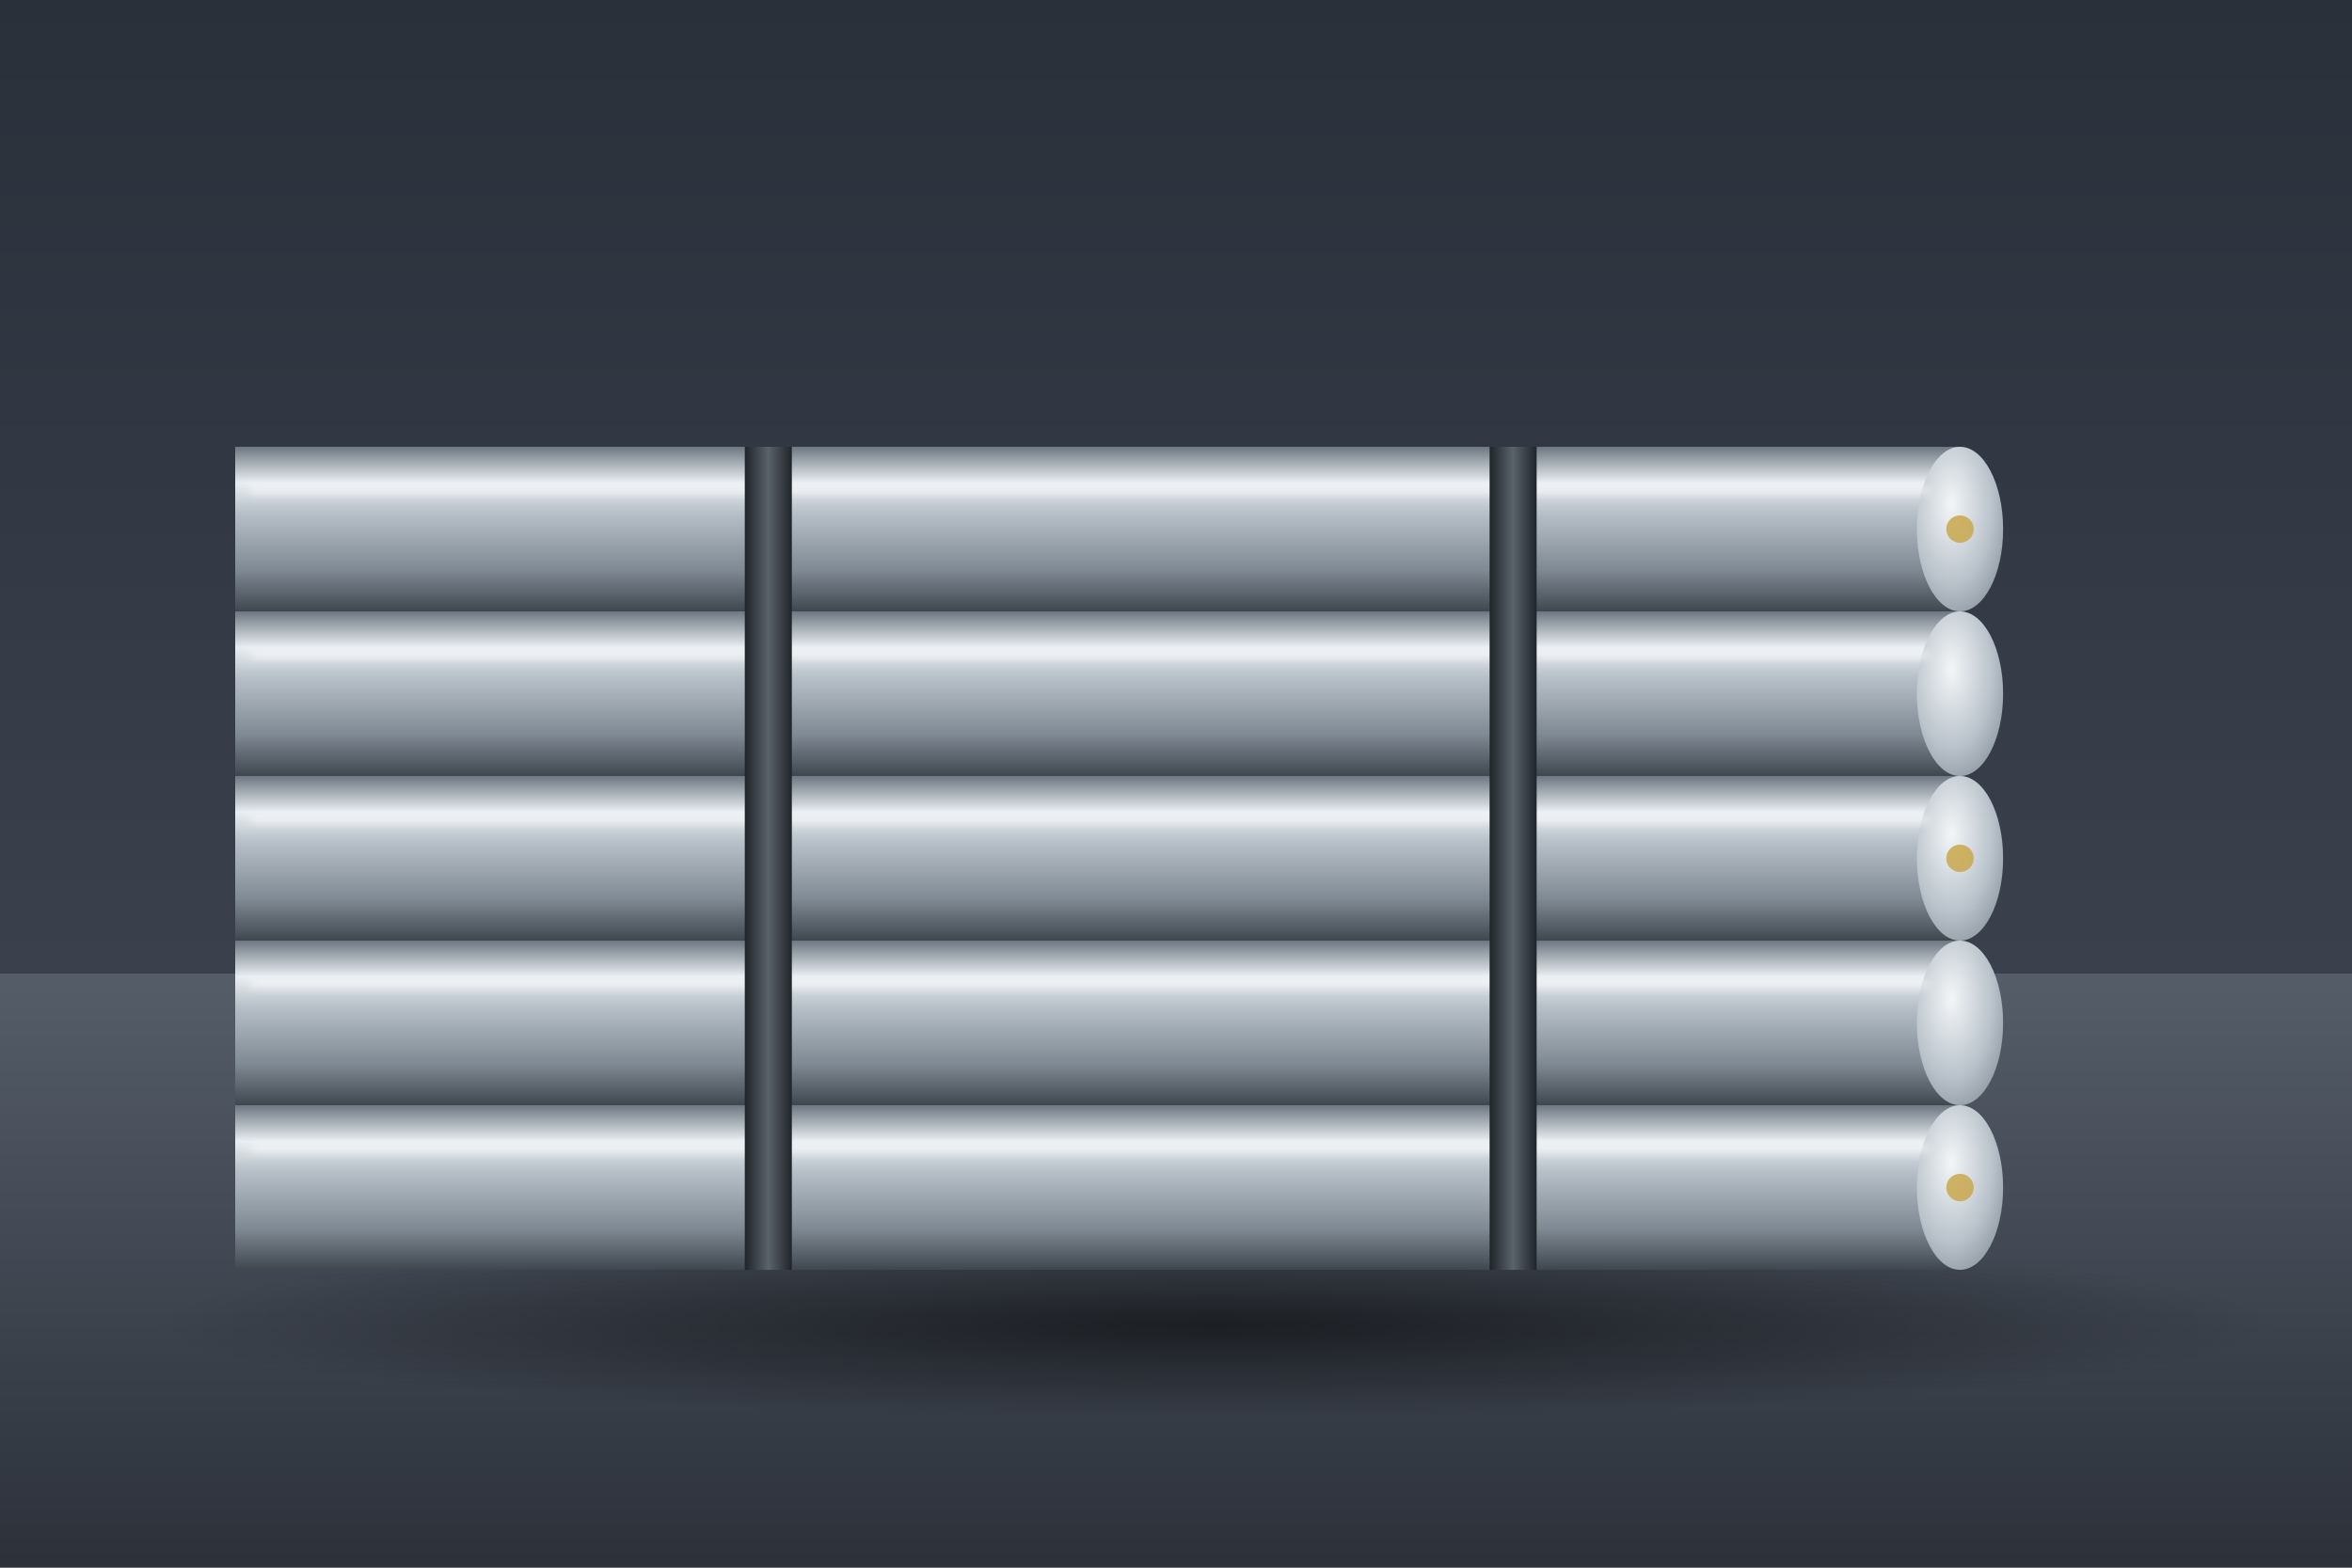
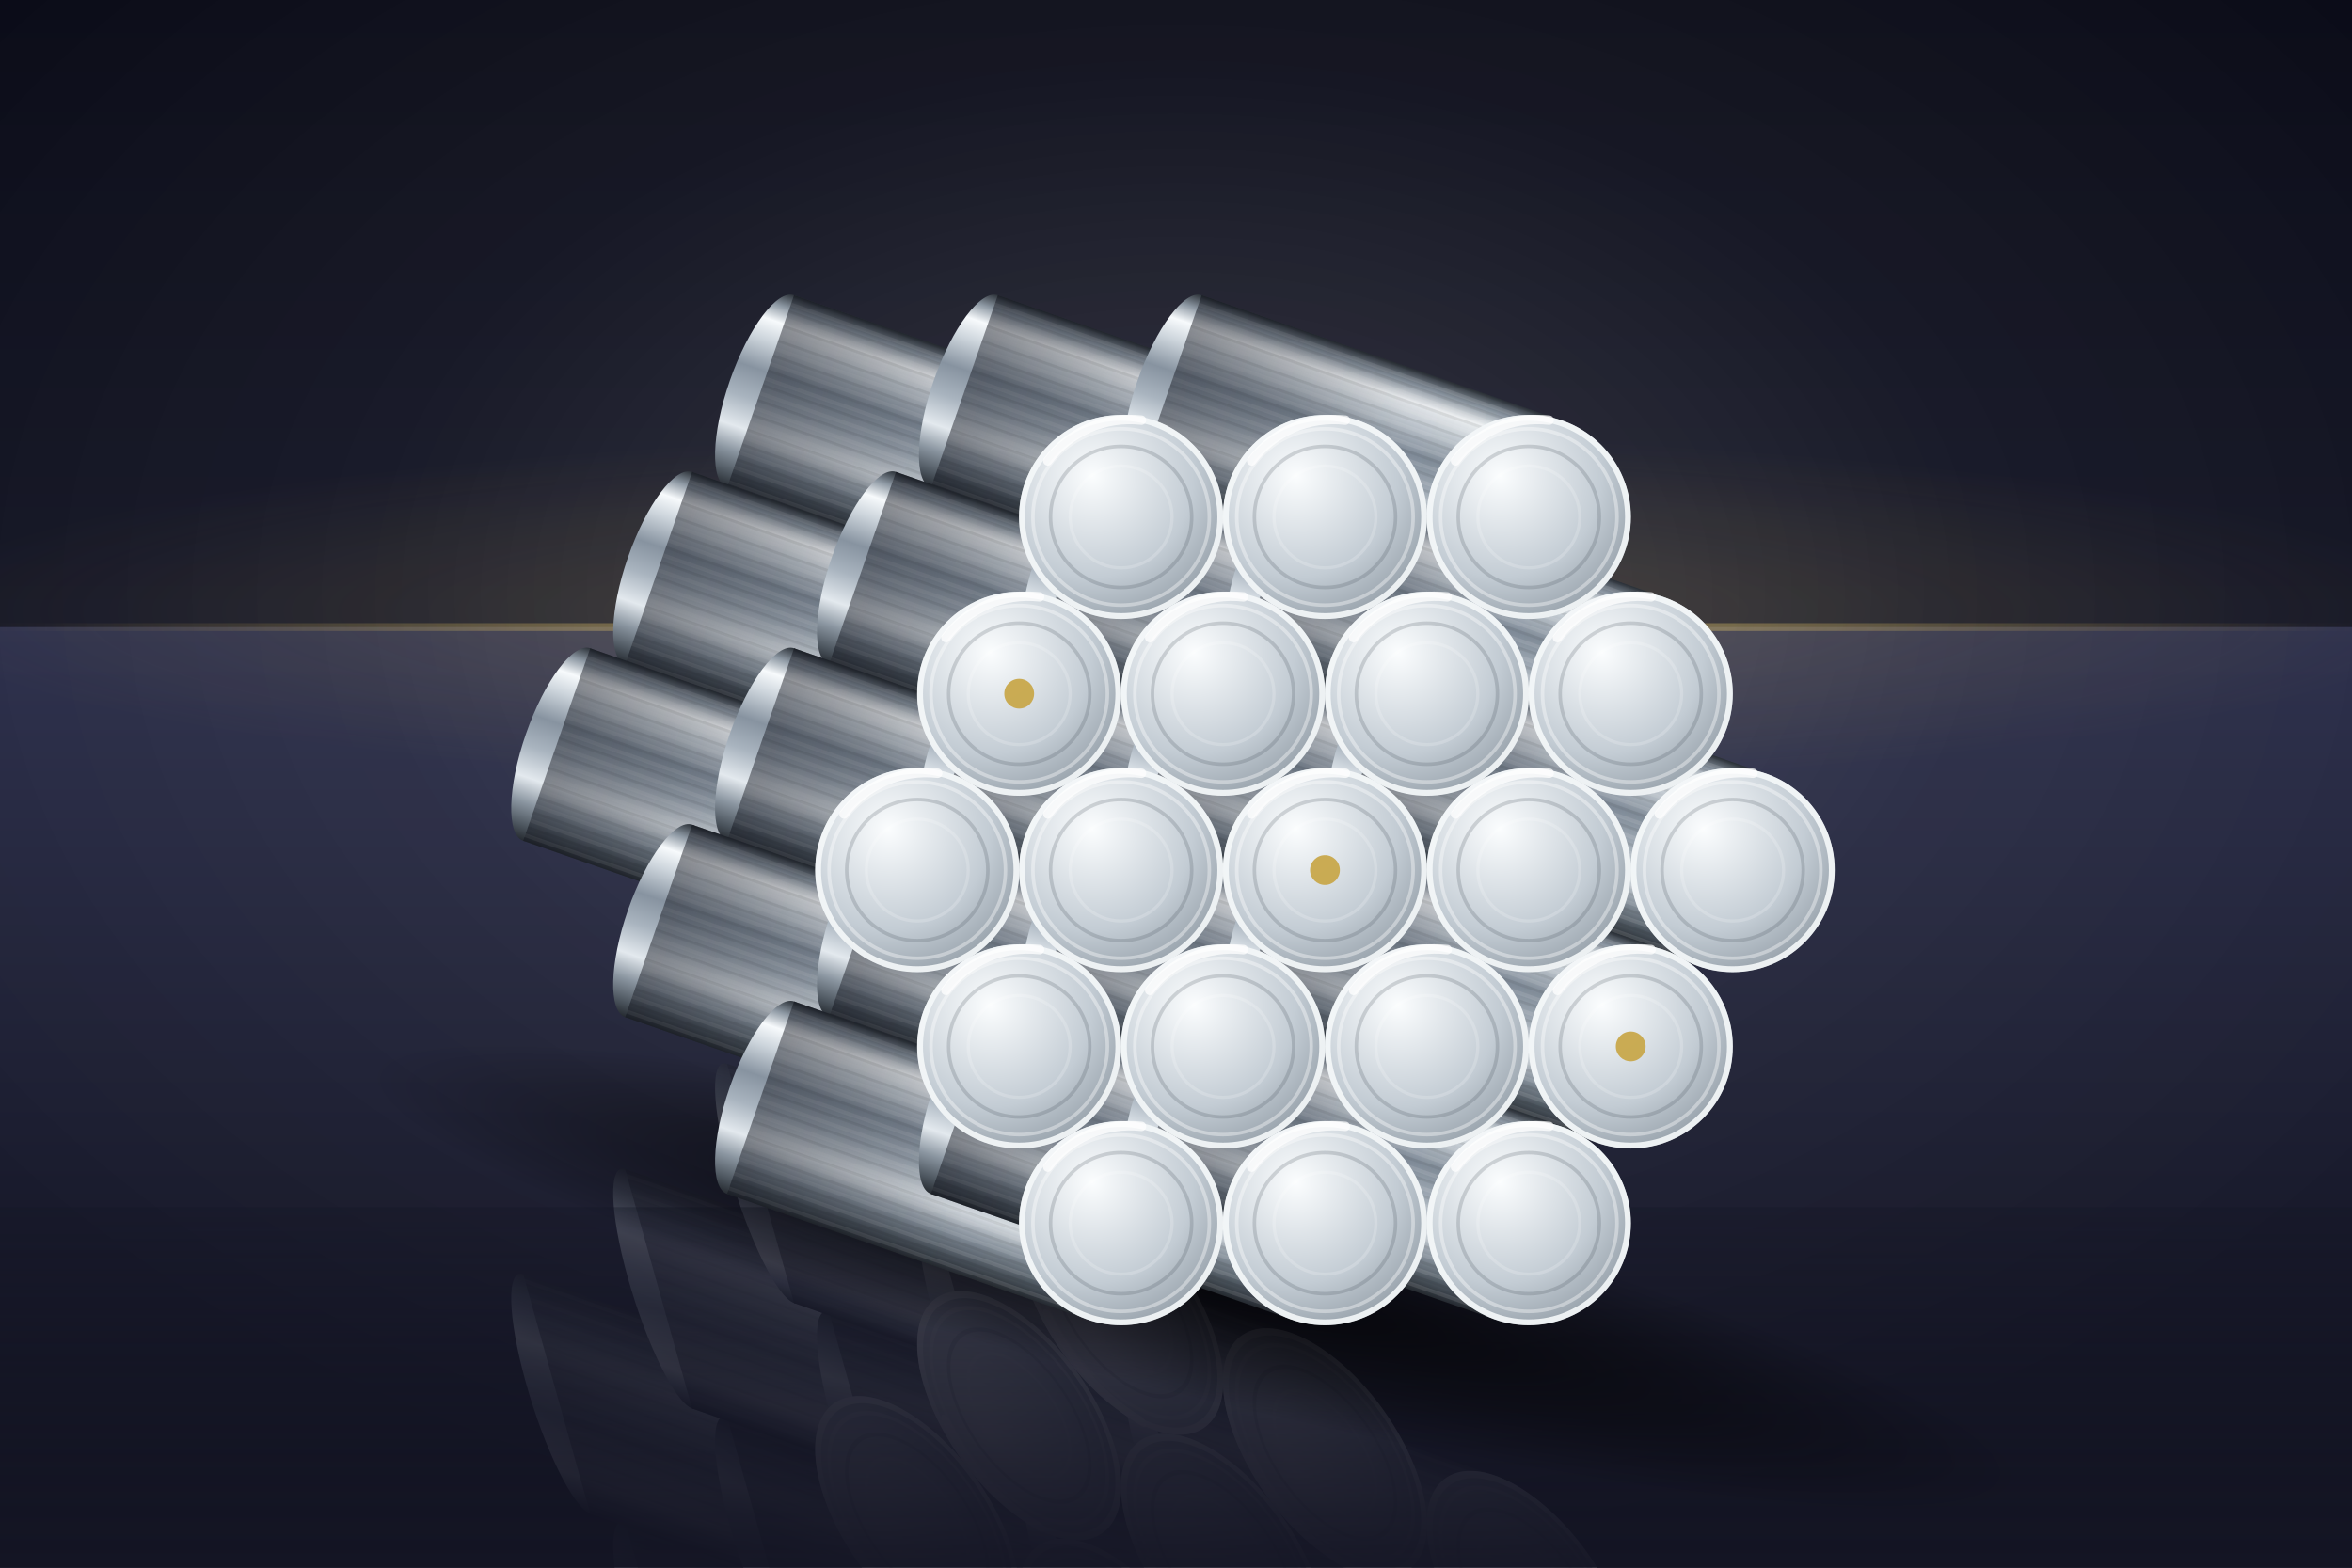
- <svg xmlns="http://www.w3.org/2000/svg" viewBox="0 0 600 400" role="img" aria-label="Bundle of stainless steel round bars">
+ <svg xmlns="http://www.w3.org/2000/svg" xmlns:xlink="http://www.w3.org/1999/xlink" viewBox="0 0 600 400" role="img" aria-label="Bundle of stainless steel round bars">
  <defs>
-     <linearGradient id="bg" x1="0" y1="0" x2="0" y2="1">
-       <stop offset="0" stop-color="#2a303a" />
-       <stop offset="0.62" stop-color="#3a414d" />
-       <stop offset="0.62" stop-color="#555d69" />
-       <stop offset="1" stop-color="#2b3039" />
-     </linearGradient>
-     <linearGradient id="cyl" x1="0" y1="0" x2="0" y2="1">
-       <stop offset="0" stop-color="#6d7781" />
-       <stop offset="0.22" stop-color="#e9eef2" />
-       <stop offset="0.4" stop-color="#b7c0c8" />
-       <stop offset="0.75" stop-color="#7f8993" />
-       <stop offset="1" stop-color="#3f464e" />
-     </linearGradient>
-     <radialGradient id="end" cx="0.4" cy="0.35" r="0.8">
-       <stop offset="0" stop-color="#f3f6f8" />
-       <stop offset="0.6" stop-color="#b9c2ca" />
-       <stop offset="1" stop-color="#848e98" />
+     <linearGradient id="wall" x1="0" y1="0" x2="0" y2="1">
+       <stop offset="0" stop-color="#0b0c18" />
+       <stop offset="1" stop-color="#1d2036" />
+     </linearGradient>
+     <linearGradient id="floor" gradientUnits="userSpaceOnUse" x1="0" y1="160" x2="0" y2="400">
+       <stop offset="0" stop-color="#2b2e4a" />
+       <stop offset="1" stop-color="#0d0e19" />
+     </linearGradient>
+     <linearGradient id="hair" x1="0" y1="0" x2="1" y2="0">
+       <stop offset="0" stop-color="#c9a84c" stop-opacity="0" />
+       <stop offset="0.5" stop-color="#e8c96a" stop-opacity="0.7" />
+       <stop offset="1" stop-color="#c9a84c" stop-opacity="0" />
+     </linearGradient>
+     <radialGradient id="spot" cx="0.5" cy="0.38" r="0.62">
+       <stop offset="0" stop-color="#fff" stop-opacity="0.16" />
+       <stop offset="0.55" stop-color="#fff" stop-opacity="0.04" />
+       <stop offset="1" stop-color="#fff" stop-opacity="0" />
    </radialGradient>
-     <linearGradient id="strap" x1="0" y1="0" x2="1" y2="0">
-       <stop offset="0" stop-color="#20252a" />
-       <stop offset="0.5" stop-color="#5a626b" />
-       <stop offset="1" stop-color="#20252a" />
-     </linearGradient>
+     <radialGradient id="glow" cx="0.5" cy="0.5" r="0.5">
+       <stop offset="0" stop-color="#c9a84c" stop-opacity="0.22" />
+       <stop offset="1" stop-color="#c9a84c" stop-opacity="0" />
+     </radialGradient>
    <radialGradient id="shadow" cx="0.5" cy="0.5" r="0.5">
-       <stop offset="0" stop-color="#000" stop-opacity="0.55" />
+       <stop offset="0" stop-color="#000" stop-opacity="0.78" />
+       <stop offset="0.6" stop-color="#000" stop-opacity="0.35" />
      <stop offset="1" stop-color="#000" stop-opacity="0" />
    </radialGradient>
-     <filter id="soft">
-       <feGaussianBlur stdDeviation="1" />
+     <linearGradient id="cyl" x1="0" y1="0" x2="0" y2="1">
+       <stop offset="0" stop-color="#2d333a" />
+       <stop offset="0.07" stop-color="#8d98a3" />
+       <stop offset="0.15" stop-color="#f7fafc" />
+       <stop offset="0.25" stop-color="#cdd5dc" />
+       <stop offset="0.40" stop-color="#8793a0" />
+       <stop offset="0.55" stop-color="#a9b4bf" />
+       <stop offset="0.70" stop-color="#e3e9ee" />
+       <stop offset="0.82" stop-color="#8a95a0" />
+       <stop offset="0.93" stop-color="#4c555e" />
+       <stop offset="1" stop-color="#262b31" />
+     </linearGradient>
+     <linearGradient id="wood" x1="0" y1="0" x2="0" y2="1">
+       <stop offset="0" stop-color="#c79a66" />
+       <stop offset="0.5" stop-color="#9a6d42" />
+       <stop offset="1" stop-color="#6d4829" />
+     </linearGradient>
+     <linearGradient id="woodSide" x1="0" y1="0" x2="1" y2="0">
+       <stop offset="0" stop-color="#5a3c22" />
+       <stop offset="1" stop-color="#7d5532" />
+     </linearGradient>
+     <pattern id="brushH" width="10" height="4" patternUnits="userSpaceOnUse">
+       <rect width="10" height="1" fill="#fff" fill-opacity="0.13" />
+       <rect y="2" width="10" height="0.7" fill="#000" fill-opacity="0.09" />
+     </pattern>
+     <filter id="blur2" x="-10%" y="-50%" width="120%" height="200%">
+       <feGaussianBlur stdDeviation="2" />
    </filter>
+     <filter id="blur5" x="-20%" y="-50%" width="140%" height="200%">
+       <feGaussianBlur stdDeviation="5" />
+     </filter>
+     <radialGradient id="barEnd" cx="0.36" cy="0.3" r="0.9">
+       <stop offset="0" stop-color="#fbfdfe" />
+       <stop offset="0.55" stop-color="#c3ccd4" />
+       <stop offset="1" stop-color="#7d8892" />
+     </radialGradient>
+     <linearGradient id="barFar" x1="0" y1="0" x2="1" y2="0">
+       <stop offset="0" stop-color="#0d0f18" stop-opacity="0.45" />
+       <stop offset="0.6" stop-color="#0d0f18" stop-opacity="0.08" />
+       <stop offset="1" stop-color="#0d0f18" stop-opacity="0" />
+     </linearGradient>
+     <g id="obj">
+       <g transform="translate(286.0 131.9) rotate(19.2)">
+         <ellipse cx="-97.4" cy="0" rx="8.3" ry="26" fill="url(#cyl)" />
+         <rect x="-97.4" y="-26" width="97.4" height="52" fill="url(#cyl)" />
+         <rect x="-97.4" y="-26" width="97.4" height="52" fill="url(#brushH)" opacity="0.8" />
+         <rect x="-97.4" y="-26" width="97.4" height="52" fill="url(#barFar)" />
+       </g>
+       <g transform="translate(338.0 131.9) rotate(19.2)">
+         <ellipse cx="-97.4" cy="0" rx="8.3" ry="26" fill="url(#cyl)" />
+         <rect x="-97.4" y="-26" width="97.4" height="52" fill="url(#cyl)" />
+         <rect x="-97.4" y="-26" width="97.4" height="52" fill="url(#brushH)" opacity="0.8" />
+         <rect x="-97.4" y="-26" width="97.4" height="52" fill="url(#barFar)" />
+       </g>
+       <g transform="translate(390.0 131.9) rotate(19.2)">
+         <ellipse cx="-97.4" cy="0" rx="8.3" ry="26" fill="url(#cyl)" />
+         <rect x="-97.4" y="-26" width="97.4" height="52" fill="url(#cyl)" />
+         <rect x="-97.4" y="-26" width="97.4" height="52" fill="url(#brushH)" opacity="0.8" />
+         <rect x="-97.4" y="-26" width="97.4" height="52" fill="url(#barFar)" />
+       </g>
+       <g transform="translate(260.0 177.0) rotate(19.2)">
+         <ellipse cx="-97.4" cy="0" rx="8.3" ry="26" fill="url(#cyl)" />
+         <rect x="-97.4" y="-26" width="97.4" height="52" fill="url(#cyl)" />
+         <rect x="-97.4" y="-26" width="97.4" height="52" fill="url(#brushH)" opacity="0.8" />
+         <rect x="-97.4" y="-26" width="97.4" height="52" fill="url(#barFar)" />
+       </g>
+       <g transform="translate(312.0 177.0) rotate(19.2)">
+         <ellipse cx="-97.4" cy="0" rx="8.3" ry="26" fill="url(#cyl)" />
+         <rect x="-97.4" y="-26" width="97.4" height="52" fill="url(#cyl)" />
+         <rect x="-97.4" y="-26" width="97.4" height="52" fill="url(#brushH)" opacity="0.8" />
+         <rect x="-97.4" y="-26" width="97.4" height="52" fill="url(#barFar)" />
+       </g>
+       <g transform="translate(364.0 177.0) rotate(19.2)">
+         <ellipse cx="-97.4" cy="0" rx="8.3" ry="26" fill="url(#cyl)" />
+         <rect x="-97.4" y="-26" width="97.4" height="52" fill="url(#cyl)" />
+         <rect x="-97.4" y="-26" width="97.4" height="52" fill="url(#brushH)" opacity="0.8" />
+         <rect x="-97.4" y="-26" width="97.4" height="52" fill="url(#barFar)" />
+       </g>
+       <g transform="translate(416.0 177.0) rotate(19.2)">
+         <ellipse cx="-97.4" cy="0" rx="8.3" ry="26" fill="url(#cyl)" />
+         <rect x="-97.4" y="-26" width="97.4" height="52" fill="url(#cyl)" />
+         <rect x="-97.4" y="-26" width="97.4" height="52" fill="url(#brushH)" opacity="0.8" />
+         <rect x="-97.4" y="-26" width="97.4" height="52" fill="url(#barFar)" />
+       </g>
+       <g transform="translate(234.0 222.0) rotate(19.2)">
+         <ellipse cx="-97.4" cy="0" rx="8.3" ry="26" fill="url(#cyl)" />
+         <rect x="-97.4" y="-26" width="97.4" height="52" fill="url(#cyl)" />
+         <rect x="-97.4" y="-26" width="97.4" height="52" fill="url(#brushH)" opacity="0.8" />
+         <rect x="-97.4" y="-26" width="97.4" height="52" fill="url(#barFar)" />
+       </g>
+       <g transform="translate(286.0 222.0) rotate(19.2)">
+         <ellipse cx="-97.4" cy="0" rx="8.3" ry="26" fill="url(#cyl)" />
+         <rect x="-97.4" y="-26" width="97.4" height="52" fill="url(#cyl)" />
+         <rect x="-97.4" y="-26" width="97.4" height="52" fill="url(#brushH)" opacity="0.8" />
+         <rect x="-97.4" y="-26" width="97.4" height="52" fill="url(#barFar)" />
+       </g>
+       <g transform="translate(338.0 222.0) rotate(19.2)">
+         <ellipse cx="-97.4" cy="0" rx="8.3" ry="26" fill="url(#cyl)" />
+         <rect x="-97.4" y="-26" width="97.4" height="52" fill="url(#cyl)" />
+         <rect x="-97.4" y="-26" width="97.4" height="52" fill="url(#brushH)" opacity="0.8" />
+         <rect x="-97.4" y="-26" width="97.4" height="52" fill="url(#barFar)" />
+       </g>
+       <g transform="translate(390.0 222.0) rotate(19.2)">
+         <ellipse cx="-97.4" cy="0" rx="8.3" ry="26" fill="url(#cyl)" />
+         <rect x="-97.4" y="-26" width="97.4" height="52" fill="url(#cyl)" />
+         <rect x="-97.4" y="-26" width="97.4" height="52" fill="url(#brushH)" opacity="0.8" />
+         <rect x="-97.4" y="-26" width="97.4" height="52" fill="url(#barFar)" />
+       </g>
+       <g transform="translate(442.0 222.0) rotate(19.2)">
+         <ellipse cx="-97.4" cy="0" rx="8.3" ry="26" fill="url(#cyl)" />
+         <rect x="-97.4" y="-26" width="97.4" height="52" fill="url(#cyl)" />
+         <rect x="-97.4" y="-26" width="97.4" height="52" fill="url(#brushH)" opacity="0.8" />
+         <rect x="-97.4" y="-26" width="97.4" height="52" fill="url(#barFar)" />
+       </g>
+       <g transform="translate(260.0 267.0) rotate(19.2)">
+         <ellipse cx="-97.4" cy="0" rx="8.3" ry="26" fill="url(#cyl)" />
+         <rect x="-97.4" y="-26" width="97.4" height="52" fill="url(#cyl)" />
+         <rect x="-97.4" y="-26" width="97.4" height="52" fill="url(#brushH)" opacity="0.8" />
+         <rect x="-97.4" y="-26" width="97.4" height="52" fill="url(#barFar)" />
+       </g>
+       <g transform="translate(312.0 267.0) rotate(19.2)">
+         <ellipse cx="-97.4" cy="0" rx="8.3" ry="26" fill="url(#cyl)" />
+         <rect x="-97.4" y="-26" width="97.4" height="52" fill="url(#cyl)" />
+         <rect x="-97.4" y="-26" width="97.4" height="52" fill="url(#brushH)" opacity="0.8" />
+         <rect x="-97.4" y="-26" width="97.4" height="52" fill="url(#barFar)" />
+       </g>
+       <g transform="translate(364.0 267.0) rotate(19.2)">
+         <ellipse cx="-97.4" cy="0" rx="8.3" ry="26" fill="url(#cyl)" />
+         <rect x="-97.4" y="-26" width="97.4" height="52" fill="url(#cyl)" />
+         <rect x="-97.4" y="-26" width="97.4" height="52" fill="url(#brushH)" opacity="0.8" />
+         <rect x="-97.4" y="-26" width="97.4" height="52" fill="url(#barFar)" />
+       </g>
+       <g transform="translate(416.0 267.0) rotate(19.2)">
+         <ellipse cx="-97.4" cy="0" rx="8.3" ry="26" fill="url(#cyl)" />
+         <rect x="-97.4" y="-26" width="97.4" height="52" fill="url(#cyl)" />
+         <rect x="-97.4" y="-26" width="97.4" height="52" fill="url(#brushH)" opacity="0.8" />
+         <rect x="-97.4" y="-26" width="97.4" height="52" fill="url(#barFar)" />
+       </g>
+       <g transform="translate(286.0 312.1) rotate(19.2)">
+         <ellipse cx="-97.4" cy="0" rx="8.3" ry="26" fill="url(#cyl)" />
+         <rect x="-97.4" y="-26" width="97.4" height="52" fill="url(#cyl)" />
+         <rect x="-97.4" y="-26" width="97.4" height="52" fill="url(#brushH)" opacity="0.8" />
+         <rect x="-97.4" y="-26" width="97.4" height="52" fill="url(#barFar)" />
+       </g>
+       <g transform="translate(338.0 312.1) rotate(19.2)">
+         <ellipse cx="-97.4" cy="0" rx="8.3" ry="26" fill="url(#cyl)" />
+         <rect x="-97.4" y="-26" width="97.4" height="52" fill="url(#cyl)" />
+         <rect x="-97.4" y="-26" width="97.4" height="52" fill="url(#brushH)" opacity="0.8" />
+         <rect x="-97.4" y="-26" width="97.4" height="52" fill="url(#barFar)" />
+       </g>
+       <g transform="translate(390.0 312.1) rotate(19.2)">
+         <ellipse cx="-97.4" cy="0" rx="8.3" ry="26" fill="url(#cyl)" />
+         <rect x="-97.4" y="-26" width="97.4" height="52" fill="url(#cyl)" />
+         <rect x="-97.4" y="-26" width="97.4" height="52" fill="url(#brushH)" opacity="0.8" />
+         <rect x="-97.4" y="-26" width="97.4" height="52" fill="url(#barFar)" />
+       </g>
+       <circle cx="286.0" cy="131.9" r="26" fill="url(#barEnd)" />
+       <circle cx="286.0" cy="131.9" r="22.5" fill="none" stroke="#fff" stroke-opacity="0.38" stroke-width="0.9" />
+       <circle cx="286.0" cy="131.9" r="18" fill="none" stroke="#3f4851" stroke-opacity="0.2" stroke-width="0.9" />
+       <circle cx="286.0" cy="131.9" r="13" fill="none" stroke="#fff" stroke-opacity="0.18" stroke-width="0.8" />
+       <circle cx="286.0" cy="131.9" r="25.3" fill="none" stroke="#f5f8fa" stroke-opacity="0.9" stroke-width="1.5" />
+       <path d="M267.3 117.6 A26 26 0 0 1 291.2 107.2" fill="none" stroke="#fff" stroke-opacity="0.75" stroke-width="2.4" stroke-linecap="round" />
+       <circle cx="338.0" cy="131.9" r="26" fill="url(#barEnd)" />
+       <circle cx="338.0" cy="131.9" r="22.5" fill="none" stroke="#fff" stroke-opacity="0.38" stroke-width="0.9" />
+       <circle cx="338.0" cy="131.9" r="18" fill="none" stroke="#3f4851" stroke-opacity="0.2" stroke-width="0.9" />
+       <circle cx="338.0" cy="131.9" r="13" fill="none" stroke="#fff" stroke-opacity="0.18" stroke-width="0.8" />
+       <circle cx="338.0" cy="131.9" r="25.3" fill="none" stroke="#f5f8fa" stroke-opacity="0.9" stroke-width="1.5" />
+       <path d="M319.3 117.6 A26 26 0 0 1 343.2 107.2" fill="none" stroke="#fff" stroke-opacity="0.75" stroke-width="2.4" stroke-linecap="round" />
+       <circle cx="390.0" cy="131.9" r="26" fill="url(#barEnd)" />
+       <circle cx="390.0" cy="131.9" r="22.5" fill="none" stroke="#fff" stroke-opacity="0.38" stroke-width="0.9" />
+       <circle cx="390.0" cy="131.9" r="18" fill="none" stroke="#3f4851" stroke-opacity="0.2" stroke-width="0.9" />
+       <circle cx="390.0" cy="131.9" r="13" fill="none" stroke="#fff" stroke-opacity="0.18" stroke-width="0.8" />
+       <circle cx="390.0" cy="131.9" r="25.3" fill="none" stroke="#f5f8fa" stroke-opacity="0.9" stroke-width="1.5" />
+       <path d="M371.3 117.6 A26 26 0 0 1 395.2 107.2" fill="none" stroke="#fff" stroke-opacity="0.75" stroke-width="2.4" stroke-linecap="round" />
+       <circle cx="260.0" cy="177.0" r="26" fill="url(#barEnd)" />
+       <circle cx="260.0" cy="177.0" r="22.5" fill="none" stroke="#fff" stroke-opacity="0.38" stroke-width="0.9" />
+       <circle cx="260.0" cy="177.0" r="18" fill="none" stroke="#3f4851" stroke-opacity="0.2" stroke-width="0.9" />
+       <circle cx="260.0" cy="177.0" r="13" fill="none" stroke="#fff" stroke-opacity="0.18" stroke-width="0.8" />
+       <circle cx="260.0" cy="177.0" r="25.3" fill="none" stroke="#f5f8fa" stroke-opacity="0.9" stroke-width="1.5" />
+       <path d="M241.3 162.7 A26 26 0 0 1 265.2 152.3" fill="none" stroke="#fff" stroke-opacity="0.75" stroke-width="2.4" stroke-linecap="round" />
+       <circle cx="260.0" cy="177.0" r="3.8" fill="#c9a84c" fill-opacity="0.95" />
+       <circle cx="312.0" cy="177.0" r="26" fill="url(#barEnd)" />
+       <circle cx="312.0" cy="177.0" r="22.5" fill="none" stroke="#fff" stroke-opacity="0.38" stroke-width="0.9" />
+       <circle cx="312.0" cy="177.0" r="18" fill="none" stroke="#3f4851" stroke-opacity="0.2" stroke-width="0.9" />
+       <circle cx="312.0" cy="177.0" r="13" fill="none" stroke="#fff" stroke-opacity="0.18" stroke-width="0.8" />
+       <circle cx="312.0" cy="177.0" r="25.3" fill="none" stroke="#f5f8fa" stroke-opacity="0.9" stroke-width="1.5" />
+       <path d="M293.3 162.7 A26 26 0 0 1 317.2 152.3" fill="none" stroke="#fff" stroke-opacity="0.75" stroke-width="2.4" stroke-linecap="round" />
+       <circle cx="364.0" cy="177.0" r="26" fill="url(#barEnd)" />
+       <circle cx="364.0" cy="177.0" r="22.5" fill="none" stroke="#fff" stroke-opacity="0.38" stroke-width="0.9" />
+       <circle cx="364.0" cy="177.0" r="18" fill="none" stroke="#3f4851" stroke-opacity="0.2" stroke-width="0.9" />
+       <circle cx="364.0" cy="177.0" r="13" fill="none" stroke="#fff" stroke-opacity="0.18" stroke-width="0.8" />
+       <circle cx="364.0" cy="177.0" r="25.3" fill="none" stroke="#f5f8fa" stroke-opacity="0.9" stroke-width="1.5" />
+       <path d="M345.3 162.7 A26 26 0 0 1 369.2 152.3" fill="none" stroke="#fff" stroke-opacity="0.75" stroke-width="2.4" stroke-linecap="round" />
+       <circle cx="416.0" cy="177.0" r="26" fill="url(#barEnd)" />
+       <circle cx="416.0" cy="177.0" r="22.5" fill="none" stroke="#fff" stroke-opacity="0.38" stroke-width="0.9" />
+       <circle cx="416.0" cy="177.0" r="18" fill="none" stroke="#3f4851" stroke-opacity="0.2" stroke-width="0.9" />
+       <circle cx="416.0" cy="177.0" r="13" fill="none" stroke="#fff" stroke-opacity="0.18" stroke-width="0.8" />
+       <circle cx="416.0" cy="177.0" r="25.3" fill="none" stroke="#f5f8fa" stroke-opacity="0.9" stroke-width="1.5" />
+       <path d="M397.3 162.7 A26 26 0 0 1 421.2 152.3" fill="none" stroke="#fff" stroke-opacity="0.75" stroke-width="2.4" stroke-linecap="round" />
+       <circle cx="234.0" cy="222.0" r="26" fill="url(#barEnd)" />
+       <circle cx="234.0" cy="222.0" r="22.5" fill="none" stroke="#fff" stroke-opacity="0.38" stroke-width="0.9" />
+       <circle cx="234.0" cy="222.0" r="18" fill="none" stroke="#3f4851" stroke-opacity="0.2" stroke-width="0.9" />
+       <circle cx="234.0" cy="222.0" r="13" fill="none" stroke="#fff" stroke-opacity="0.18" stroke-width="0.8" />
+       <circle cx="234.0" cy="222.0" r="25.3" fill="none" stroke="#f5f8fa" stroke-opacity="0.9" stroke-width="1.5" />
+       <path d="M215.3 207.7 A26 26 0 0 1 239.2 197.3" fill="none" stroke="#fff" stroke-opacity="0.75" stroke-width="2.4" stroke-linecap="round" />
+       <circle cx="286.0" cy="222.0" r="26" fill="url(#barEnd)" />
+       <circle cx="286.0" cy="222.0" r="22.5" fill="none" stroke="#fff" stroke-opacity="0.38" stroke-width="0.9" />
+       <circle cx="286.0" cy="222.0" r="18" fill="none" stroke="#3f4851" stroke-opacity="0.2" stroke-width="0.9" />
+       <circle cx="286.0" cy="222.0" r="13" fill="none" stroke="#fff" stroke-opacity="0.18" stroke-width="0.8" />
+       <circle cx="286.0" cy="222.0" r="25.3" fill="none" stroke="#f5f8fa" stroke-opacity="0.9" stroke-width="1.5" />
+       <path d="M267.3 207.7 A26 26 0 0 1 291.2 197.3" fill="none" stroke="#fff" stroke-opacity="0.75" stroke-width="2.4" stroke-linecap="round" />
+       <circle cx="338.0" cy="222.0" r="26" fill="url(#barEnd)" />
+       <circle cx="338.0" cy="222.0" r="22.5" fill="none" stroke="#fff" stroke-opacity="0.38" stroke-width="0.9" />
+       <circle cx="338.0" cy="222.0" r="18" fill="none" stroke="#3f4851" stroke-opacity="0.2" stroke-width="0.9" />
+       <circle cx="338.0" cy="222.0" r="13" fill="none" stroke="#fff" stroke-opacity="0.18" stroke-width="0.8" />
+       <circle cx="338.0" cy="222.0" r="25.3" fill="none" stroke="#f5f8fa" stroke-opacity="0.9" stroke-width="1.5" />
+       <path d="M319.3 207.7 A26 26 0 0 1 343.2 197.3" fill="none" stroke="#fff" stroke-opacity="0.75" stroke-width="2.4" stroke-linecap="round" />
+       <circle cx="338.0" cy="222.0" r="3.8" fill="#c9a84c" fill-opacity="0.95" />
+       <circle cx="390.0" cy="222.0" r="26" fill="url(#barEnd)" />
+       <circle cx="390.0" cy="222.0" r="22.5" fill="none" stroke="#fff" stroke-opacity="0.38" stroke-width="0.9" />
+       <circle cx="390.0" cy="222.0" r="18" fill="none" stroke="#3f4851" stroke-opacity="0.2" stroke-width="0.9" />
+       <circle cx="390.0" cy="222.0" r="13" fill="none" stroke="#fff" stroke-opacity="0.18" stroke-width="0.8" />
+       <circle cx="390.0" cy="222.0" r="25.3" fill="none" stroke="#f5f8fa" stroke-opacity="0.9" stroke-width="1.5" />
+       <path d="M371.3 207.7 A26 26 0 0 1 395.2 197.3" fill="none" stroke="#fff" stroke-opacity="0.75" stroke-width="2.4" stroke-linecap="round" />
+       <circle cx="442.0" cy="222.0" r="26" fill="url(#barEnd)" />
+       <circle cx="442.0" cy="222.0" r="22.5" fill="none" stroke="#fff" stroke-opacity="0.38" stroke-width="0.9" />
+       <circle cx="442.0" cy="222.0" r="18" fill="none" stroke="#3f4851" stroke-opacity="0.2" stroke-width="0.9" />
+       <circle cx="442.0" cy="222.0" r="13" fill="none" stroke="#fff" stroke-opacity="0.18" stroke-width="0.8" />
+       <circle cx="442.0" cy="222.0" r="25.3" fill="none" stroke="#f5f8fa" stroke-opacity="0.9" stroke-width="1.5" />
+       <path d="M423.3 207.7 A26 26 0 0 1 447.2 197.3" fill="none" stroke="#fff" stroke-opacity="0.75" stroke-width="2.4" stroke-linecap="round" />
+       <circle cx="260.0" cy="267.0" r="26" fill="url(#barEnd)" />
+       <circle cx="260.0" cy="267.0" r="22.5" fill="none" stroke="#fff" stroke-opacity="0.38" stroke-width="0.9" />
+       <circle cx="260.0" cy="267.0" r="18" fill="none" stroke="#3f4851" stroke-opacity="0.2" stroke-width="0.9" />
+       <circle cx="260.0" cy="267.0" r="13" fill="none" stroke="#fff" stroke-opacity="0.18" stroke-width="0.8" />
+       <circle cx="260.0" cy="267.0" r="25.3" fill="none" stroke="#f5f8fa" stroke-opacity="0.9" stroke-width="1.5" />
+       <path d="M241.3 252.7 A26 26 0 0 1 265.2 242.3" fill="none" stroke="#fff" stroke-opacity="0.75" stroke-width="2.4" stroke-linecap="round" />
+       <circle cx="312.0" cy="267.0" r="26" fill="url(#barEnd)" />
+       <circle cx="312.0" cy="267.0" r="22.5" fill="none" stroke="#fff" stroke-opacity="0.38" stroke-width="0.9" />
+       <circle cx="312.0" cy="267.0" r="18" fill="none" stroke="#3f4851" stroke-opacity="0.2" stroke-width="0.9" />
+       <circle cx="312.0" cy="267.0" r="13" fill="none" stroke="#fff" stroke-opacity="0.18" stroke-width="0.8" />
+       <circle cx="312.0" cy="267.0" r="25.3" fill="none" stroke="#f5f8fa" stroke-opacity="0.9" stroke-width="1.5" />
+       <path d="M293.3 252.7 A26 26 0 0 1 317.2 242.3" fill="none" stroke="#fff" stroke-opacity="0.75" stroke-width="2.4" stroke-linecap="round" />
+       <circle cx="364.0" cy="267.0" r="26" fill="url(#barEnd)" />
+       <circle cx="364.0" cy="267.0" r="22.5" fill="none" stroke="#fff" stroke-opacity="0.38" stroke-width="0.9" />
+       <circle cx="364.0" cy="267.0" r="18" fill="none" stroke="#3f4851" stroke-opacity="0.2" stroke-width="0.9" />
+       <circle cx="364.0" cy="267.0" r="13" fill="none" stroke="#fff" stroke-opacity="0.18" stroke-width="0.8" />
+       <circle cx="364.0" cy="267.0" r="25.3" fill="none" stroke="#f5f8fa" stroke-opacity="0.9" stroke-width="1.5" />
+       <path d="M345.3 252.7 A26 26 0 0 1 369.2 242.3" fill="none" stroke="#fff" stroke-opacity="0.75" stroke-width="2.4" stroke-linecap="round" />
+       <circle cx="416.0" cy="267.0" r="26" fill="url(#barEnd)" />
+       <circle cx="416.0" cy="267.0" r="22.5" fill="none" stroke="#fff" stroke-opacity="0.38" stroke-width="0.9" />
+       <circle cx="416.0" cy="267.0" r="18" fill="none" stroke="#3f4851" stroke-opacity="0.2" stroke-width="0.9" />
+       <circle cx="416.0" cy="267.0" r="13" fill="none" stroke="#fff" stroke-opacity="0.18" stroke-width="0.8" />
+       <circle cx="416.0" cy="267.0" r="25.3" fill="none" stroke="#f5f8fa" stroke-opacity="0.9" stroke-width="1.5" />
+       <path d="M397.3 252.7 A26 26 0 0 1 421.2 242.3" fill="none" stroke="#fff" stroke-opacity="0.75" stroke-width="2.4" stroke-linecap="round" />
+       <circle cx="416.0" cy="267.0" r="3.8" fill="#c9a84c" fill-opacity="0.95" />
+       <circle cx="286.0" cy="312.1" r="26" fill="url(#barEnd)" />
+       <circle cx="286.0" cy="312.1" r="22.5" fill="none" stroke="#fff" stroke-opacity="0.38" stroke-width="0.9" />
+       <circle cx="286.0" cy="312.1" r="18" fill="none" stroke="#3f4851" stroke-opacity="0.2" stroke-width="0.9" />
+       <circle cx="286.0" cy="312.1" r="13" fill="none" stroke="#fff" stroke-opacity="0.18" stroke-width="0.8" />
+       <circle cx="286.0" cy="312.1" r="25.3" fill="none" stroke="#f5f8fa" stroke-opacity="0.9" stroke-width="1.5" />
+       <path d="M267.3 297.8 A26 26 0 0 1 291.2 287.4" fill="none" stroke="#fff" stroke-opacity="0.75" stroke-width="2.4" stroke-linecap="round" />
+       <circle cx="338.0" cy="312.1" r="26" fill="url(#barEnd)" />
+       <circle cx="338.0" cy="312.1" r="22.5" fill="none" stroke="#fff" stroke-opacity="0.38" stroke-width="0.9" />
+       <circle cx="338.0" cy="312.1" r="18" fill="none" stroke="#3f4851" stroke-opacity="0.2" stroke-width="0.9" />
+       <circle cx="338.0" cy="312.1" r="13" fill="none" stroke="#fff" stroke-opacity="0.18" stroke-width="0.8" />
+       <circle cx="338.0" cy="312.1" r="25.3" fill="none" stroke="#f5f8fa" stroke-opacity="0.9" stroke-width="1.5" />
+       <path d="M319.3 297.8 A26 26 0 0 1 343.2 287.4" fill="none" stroke="#fff" stroke-opacity="0.75" stroke-width="2.4" stroke-linecap="round" />
+       <circle cx="390.0" cy="312.1" r="26" fill="url(#barEnd)" />
+       <circle cx="390.0" cy="312.1" r="22.5" fill="none" stroke="#fff" stroke-opacity="0.38" stroke-width="0.9" />
+       <circle cx="390.0" cy="312.1" r="18" fill="none" stroke="#3f4851" stroke-opacity="0.2" stroke-width="0.9" />
+       <circle cx="390.0" cy="312.1" r="13" fill="none" stroke="#fff" stroke-opacity="0.18" stroke-width="0.8" />
+       <circle cx="390.0" cy="312.1" r="25.3" fill="none" stroke="#f5f8fa" stroke-opacity="0.9" stroke-width="1.5" />
+       <path d="M371.3 297.8 A26 26 0 0 1 395.2 287.4" fill="none" stroke="#fff" stroke-opacity="0.75" stroke-width="2.4" stroke-linecap="round" />
+     </g>
+     <linearGradient id="fade" gradientUnits="userSpaceOnUse" x1="0" y1="308.0" x2="0" y2="408.0">
+       <stop offset="0" stop-color="#151626" stop-opacity="0.35" />
+       <stop offset="1" stop-color="#141524" stop-opacity="1" />
+     </linearGradient>
  </defs>
-   <rect width="600" height="400" fill="url(#bg)" />
-   <ellipse cx="310" cy="338" rx="270" ry="24" fill="url(#shadow)" />
-   <g>
-     <rect x="60" y="282" width="440" height="42" fill="url(#cyl)" />
-     <ellipse cx="500" cy="303" rx="11" ry="21" fill="url(#end)" />
-   </g>
-   <g>
-     <rect x="60" y="240" width="440" height="42" fill="url(#cyl)" />
-     <ellipse cx="500" cy="261" rx="11" ry="21" fill="url(#end)" />
-   </g>
-   <g>
-     <rect x="60" y="198" width="440" height="42" fill="url(#cyl)" />
-     <ellipse cx="500" cy="219" rx="11" ry="21" fill="url(#end)" />
-   </g>
-   <g>
-     <rect x="60" y="156" width="440" height="42" fill="url(#cyl)" />
-     <ellipse cx="500" cy="177" rx="11" ry="21" fill="url(#end)" />
-   </g>
-   <g>
-     <rect x="60" y="114" width="440" height="42" fill="url(#cyl)" />
-     <ellipse cx="500" cy="135" rx="11" ry="21" fill="url(#end)" />
-   </g>
-   <g stroke="#fff" stroke-width="2" opacity="0.6" filter="url(#soft)">
-     <line x1="64" y1="293" x2="492" y2="293" />
-     <line x1="64" y1="251" x2="492" y2="251" />
-     <line x1="64" y1="209" x2="492" y2="209" />
-     <line x1="64" y1="167" x2="492" y2="167" />
-     <line x1="64" y1="125" x2="492" y2="125" />
-   </g>
-   <g>
-     <rect x="190" y="114" width="12" height="210" fill="url(#strap)" />
-     <rect x="380" y="114" width="12" height="210" fill="url(#strap)" />
-   </g>
-   <g fill="#c9a84c" opacity="0.85">
-     <circle cx="500" cy="303" r="3.5" />
-     <circle cx="500" cy="219" r="3.5" />
-     <circle cx="500" cy="135" r="3.5" />
-   </g>
+   <rect width="600" height="400" fill="url(#wall)" />
+   <rect y="160" width="600" height="240" fill="url(#floor)" />
+   <rect y="159" width="600" height="2" fill="url(#hair)" />
+   <ellipse cx="300" cy="156" rx="330" ry="46" fill="url(#glow)" />
+   <rect width="600" height="400" fill="url(#spot)" />
+   <use xlink:href="#obj" transform="matrix(1 0.7 0 -1 0 446.2)" opacity="0.30" />
+   <rect y="308.0" width="600" height="92.0" fill="url(#fade)" />
+   <ellipse cx="305" cy="326" rx="215" ry="30" fill="url(#shadow)" transform="rotate(14 305 326)" />
+   <use xlink:href="#obj" />
</svg>
